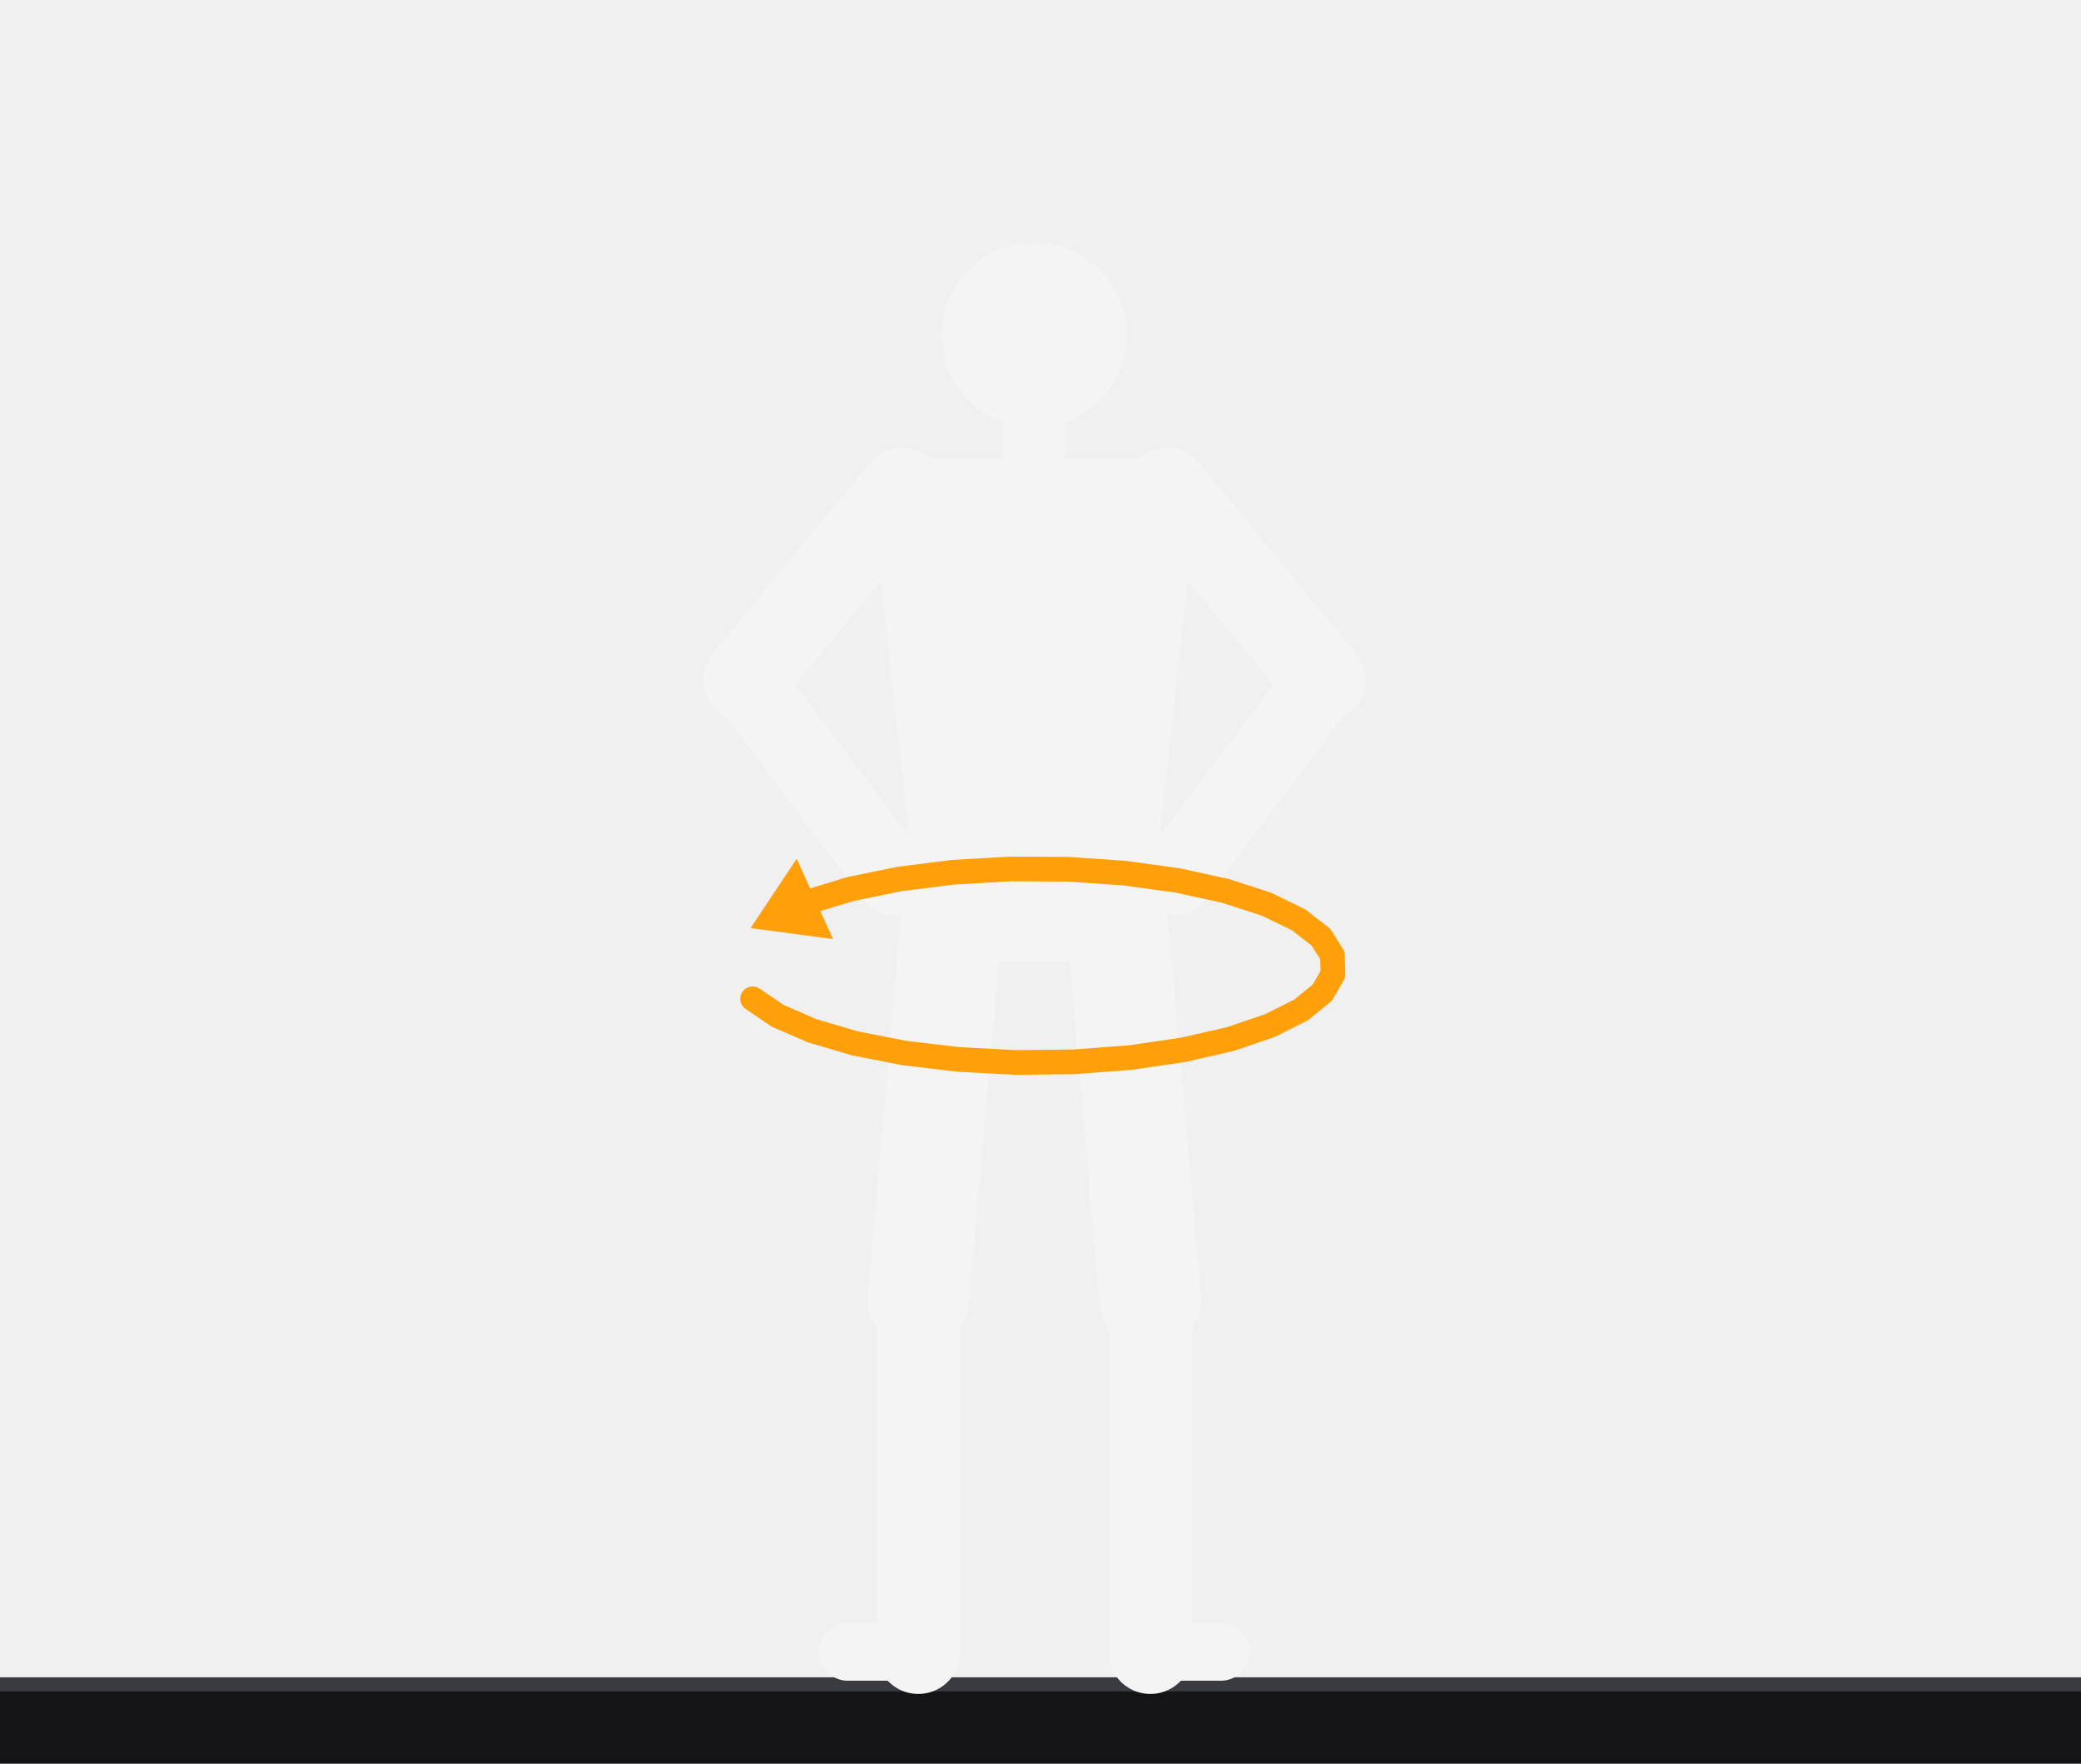
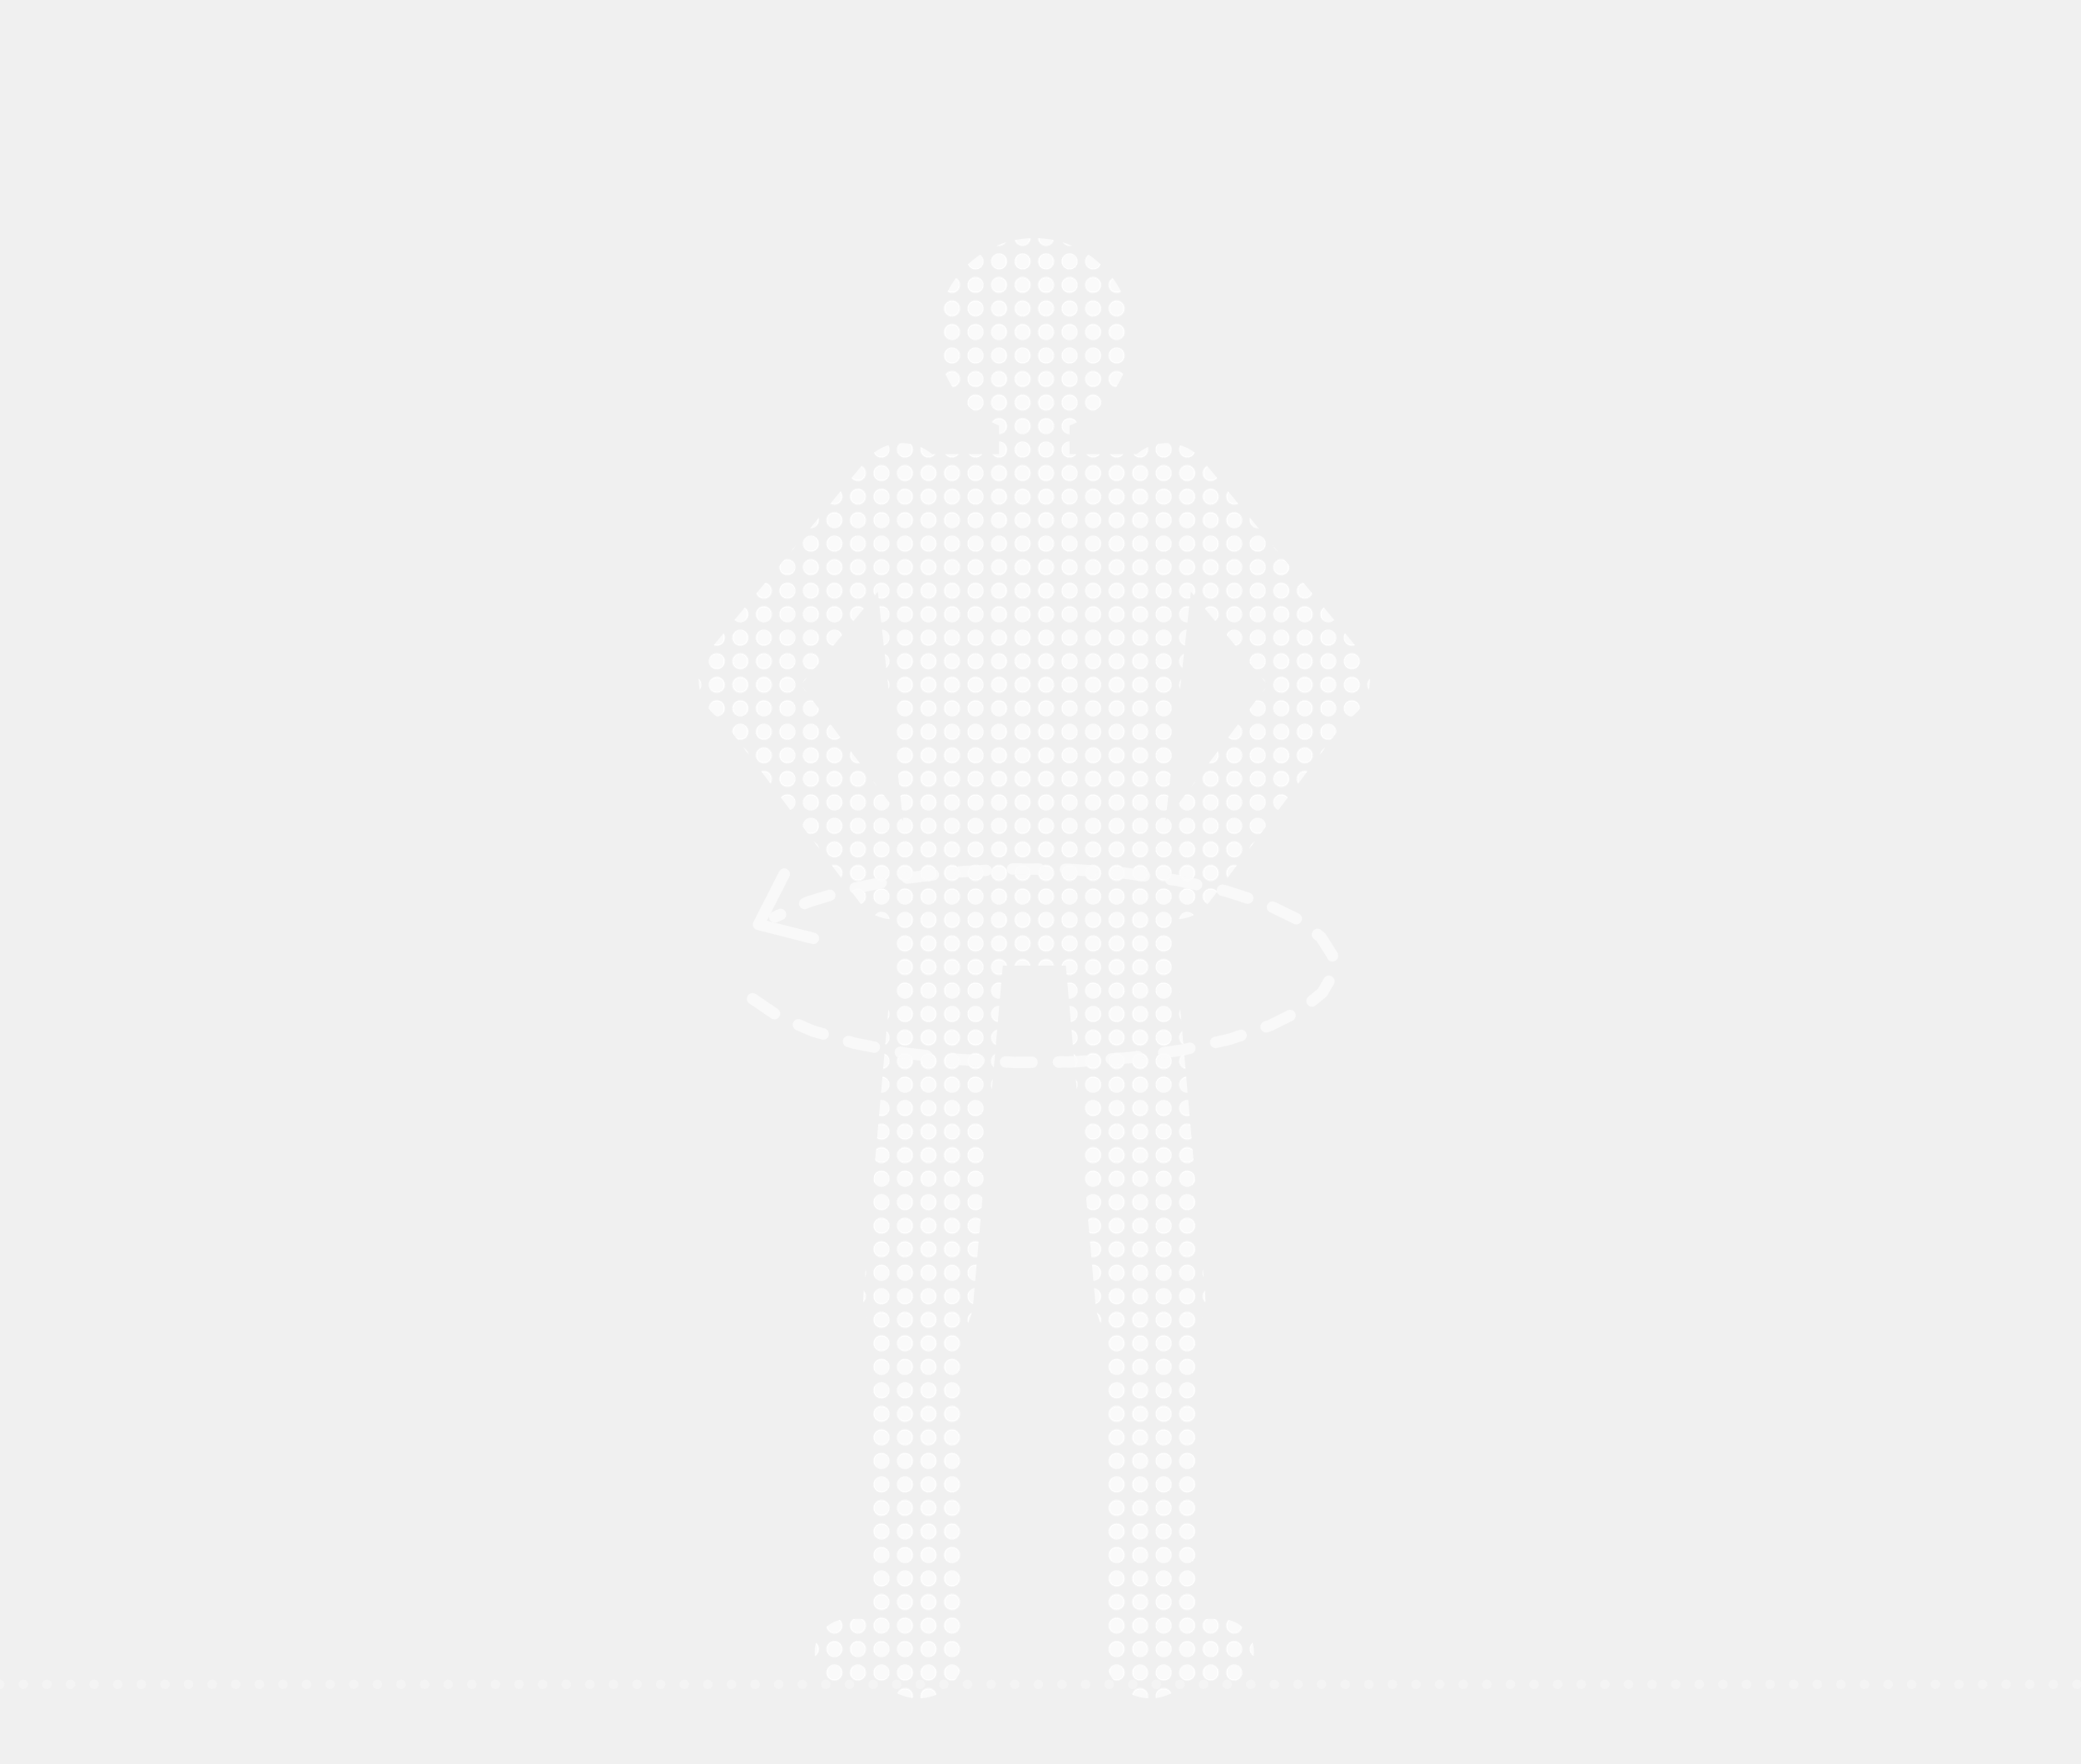
<svg xmlns="http://www.w3.org/2000/svg" width="354" height="300" viewBox="-117.3 -191.0 236.0 200.0" preserveAspectRatio="xMidYMid meet">
-   <rect x="-117.3" y="0" width="236.0" height="9.0" fill="#141416" />
-   <line x1="-117.3" y1="0" x2="118.7" y2="0" stroke="#3A3A41" stroke-width="1.6" />
-   <line x1="-9.50" y1="-85.50" x2="-13.16" y2="-43.66" stroke="#F4F4F5" stroke-width="11.5" stroke-linecap="round" />
-   <line x1="-13.16" y1="-43.66" x2="-13.16" y2="-3.66" stroke="#F4F4F5" stroke-width="9.5" stroke-linecap="round" />
-   <line x1="-13.16" y1="-3.66" x2="-21.16" y2="-3.66" stroke="#F4F4F5" stroke-width="6.5" stroke-linecap="round" />
-   <line x1="9.50" y1="-85.50" x2="13.16" y2="-43.66" stroke="#F4F4F5" stroke-width="11.5" stroke-linecap="round" />
-   <line x1="13.16" y1="-43.66" x2="13.16" y2="-3.66" stroke="#F4F4F5" stroke-width="9.5" stroke-linecap="round" />
-   <line x1="13.16" y1="-3.66" x2="21.16" y2="-3.66" stroke="#F4F4F5" stroke-width="6.5" stroke-linecap="round" />
-   <polygon points="-9.50,-85.50 9.50,-85.50 15.00,-135.50 -15.00,-135.50" fill="#F4F4F5" stroke="#F4F4F5" stroke-width="7" stroke-linejoin="round" />
-   <line x1="0.00" y1="-135.50" x2="0.00" y2="-153.00" stroke="#F4F4F5" stroke-width="7" stroke-linecap="round" />
-   <circle cx="0.00" cy="-153.00" r="10.5" fill="#F4F4F5" />
-   <line x1="-15.00" y1="-135.50" x2="-32.81" y2="-113.89" stroke="#F4F4F5" stroke-width="9.5" stroke-linecap="round" />
-   <line x1="-32.81" y1="-113.89" x2="-16.00" y2="-91.50" stroke="#F4F4F5" stroke-width="8.5" stroke-linecap="round" />
-   <line x1="15.00" y1="-135.50" x2="32.81" y2="-113.89" stroke="#F4F4F5" stroke-width="9.5" stroke-linecap="round" />
-   <line x1="32.81" y1="-113.89" x2="16.00" y2="-91.50" stroke="#F4F4F5" stroke-width="8.5" stroke-linecap="round" />
-   <path d="M-31.95 -77.74 L-29.12 -75.82 L-25.21 -74.12 L-20.36 -72.69 L-14.75 -71.59 L-8.59 -70.86 L-2.12 -70.52 L4.44 -70.59 L10.83 -71.07 L16.82 -71.94 L22.18 -73.16 L26.71 -74.70 L30.26 -76.48 L32.67 -78.45 L33.87 -80.54 L33.81 -82.66 L32.49 -84.74 L29.96 -86.70 L26.32 -88.47 L21.69 -89.97 L16.26 -91.16 L10.22 -91.99 L3.81 -92.43 L-2.75 -92.46 L-9.21 -92.09 L-15.32 -91.32 L-20.87 -90.18 L-25.63 -88.73 L-29.44 -87.00" fill="none" stroke="#FF9F0A" stroke-width="2.8" stroke-linecap="round" stroke-linejoin="round" />
-   <polygon points="-32.18,-85.76 -26.95,-93.62 -22.83,-84.51" fill="#FF9F0A" />
+   <defs>
+     <pattern id="d" width="2.667" height="2.667" patternUnits="userSpaceOnUse">
+       <circle cx="1.333" cy="1.333" r="0.933" fill="#FAFAFA" />
+     </pattern>
+   </defs>
+   <line x1="-117.34" y1="0.00" x2="118.66" y2="0.00" stroke="#FAFAFA" stroke-width="1.067" stroke-linecap="round" stroke-dasharray="0.01 2.667" opacity="0.4" />
+   <mask id="m1" maskUnits="userSpaceOnUse" x="-117.3" y="-191.0" width="236.0" height="200.0">
+     <line x1="-9.50" y1="-85.50" x2="-13.16" y2="-43.66" stroke="#FFFFFF" stroke-width="12.5" stroke-linecap="round" />
+     <line x1="-13.16" y1="-43.66" x2="-13.16" y2="-3.66" stroke="#FFFFFF" stroke-width="10.5" stroke-linecap="round" />
+     <line x1="-13.16" y1="-3.66" x2="-21.16" y2="-3.66" stroke="#FFFFFF" stroke-width="7.5" stroke-linecap="round" />
+     <line x1="9.50" y1="-85.50" x2="13.16" y2="-43.66" stroke="#FFFFFF" stroke-width="12.5" stroke-linecap="round" />
+     <line x1="13.16" y1="-43.66" x2="13.16" y2="-3.66" stroke="#FFFFFF" stroke-width="10.5" stroke-linecap="round" />
+     <line x1="13.16" y1="-3.66" x2="21.16" y2="-3.66" stroke="#FFFFFF" stroke-width="7.5" stroke-linecap="round" />
+     <polygon points="-9.50,-85.50 9.50,-85.50 15.00,-135.50 -15.00,-135.50" fill="#FFFFFF" stroke="#FFFFFF" stroke-width="8" stroke-linejoin="round" />
+     <line x1="0.00" y1="-135.50" x2="0.00" y2="-153.00" stroke="#FFFFFF" stroke-width="8" stroke-linecap="round" />
+     <circle cx="0.00" cy="-153.00" r="11.0" fill="#FFFFFF" />
+     <line x1="-15.00" y1="-135.50" x2="-32.81" y2="-113.89" stroke="#FFFFFF" stroke-width="10.5" stroke-linecap="round" />
+     <line x1="-32.81" y1="-113.89" x2="-16.00" y2="-91.50" stroke="#FFFFFF" stroke-width="9.5" stroke-linecap="round" />
+     <line x1="15.00" y1="-135.50" x2="32.81" y2="-113.89" stroke="#FFFFFF" stroke-width="10.5" stroke-linecap="round" />
+     <line x1="32.81" y1="-113.89" x2="16.00" y2="-91.50" stroke="#FFFFFF" stroke-width="9.5" stroke-linecap="round" />
+   </mask>
+   <rect x="-117.3" y="-191.0" width="236.0" height="200.0" fill="url(#d)" mask="url(#m1)" />
+   <g opacity="0.85" fill="none" stroke="#FAFAFA" stroke-width="1.3" stroke-linecap="round" stroke-linejoin="round">
+     <path d="M-31.95 -77.74 L-29.12 -75.82 L-25.21 -74.12 L-20.36 -72.69 L-14.75 -71.59 L-8.59 -70.86 L-2.12 -70.52 L4.44 -70.59 L10.83 -71.07 L16.82 -71.94 L22.18 -73.16 L26.71 -74.70 L30.26 -76.48 L32.67 -78.45 L33.87 -80.54 L33.81 -82.66 L32.49 -84.74 L29.96 -86.70 L26.32 -88.47 L21.69 -89.97 L16.26 -91.16 L10.22 -91.99 L3.81 -92.43 L-2.75 -92.46 L-9.21 -92.09 L-15.32 -91.32 L-20.87 -90.18 L-25.63 -88.73 L-29.44 -87.00" stroke-dasharray="3 3" />
+     <path d="M-28.36 -91.88 L-31.27 -86.17 L-25.06 -84.59" />
+   </g>
</svg>
